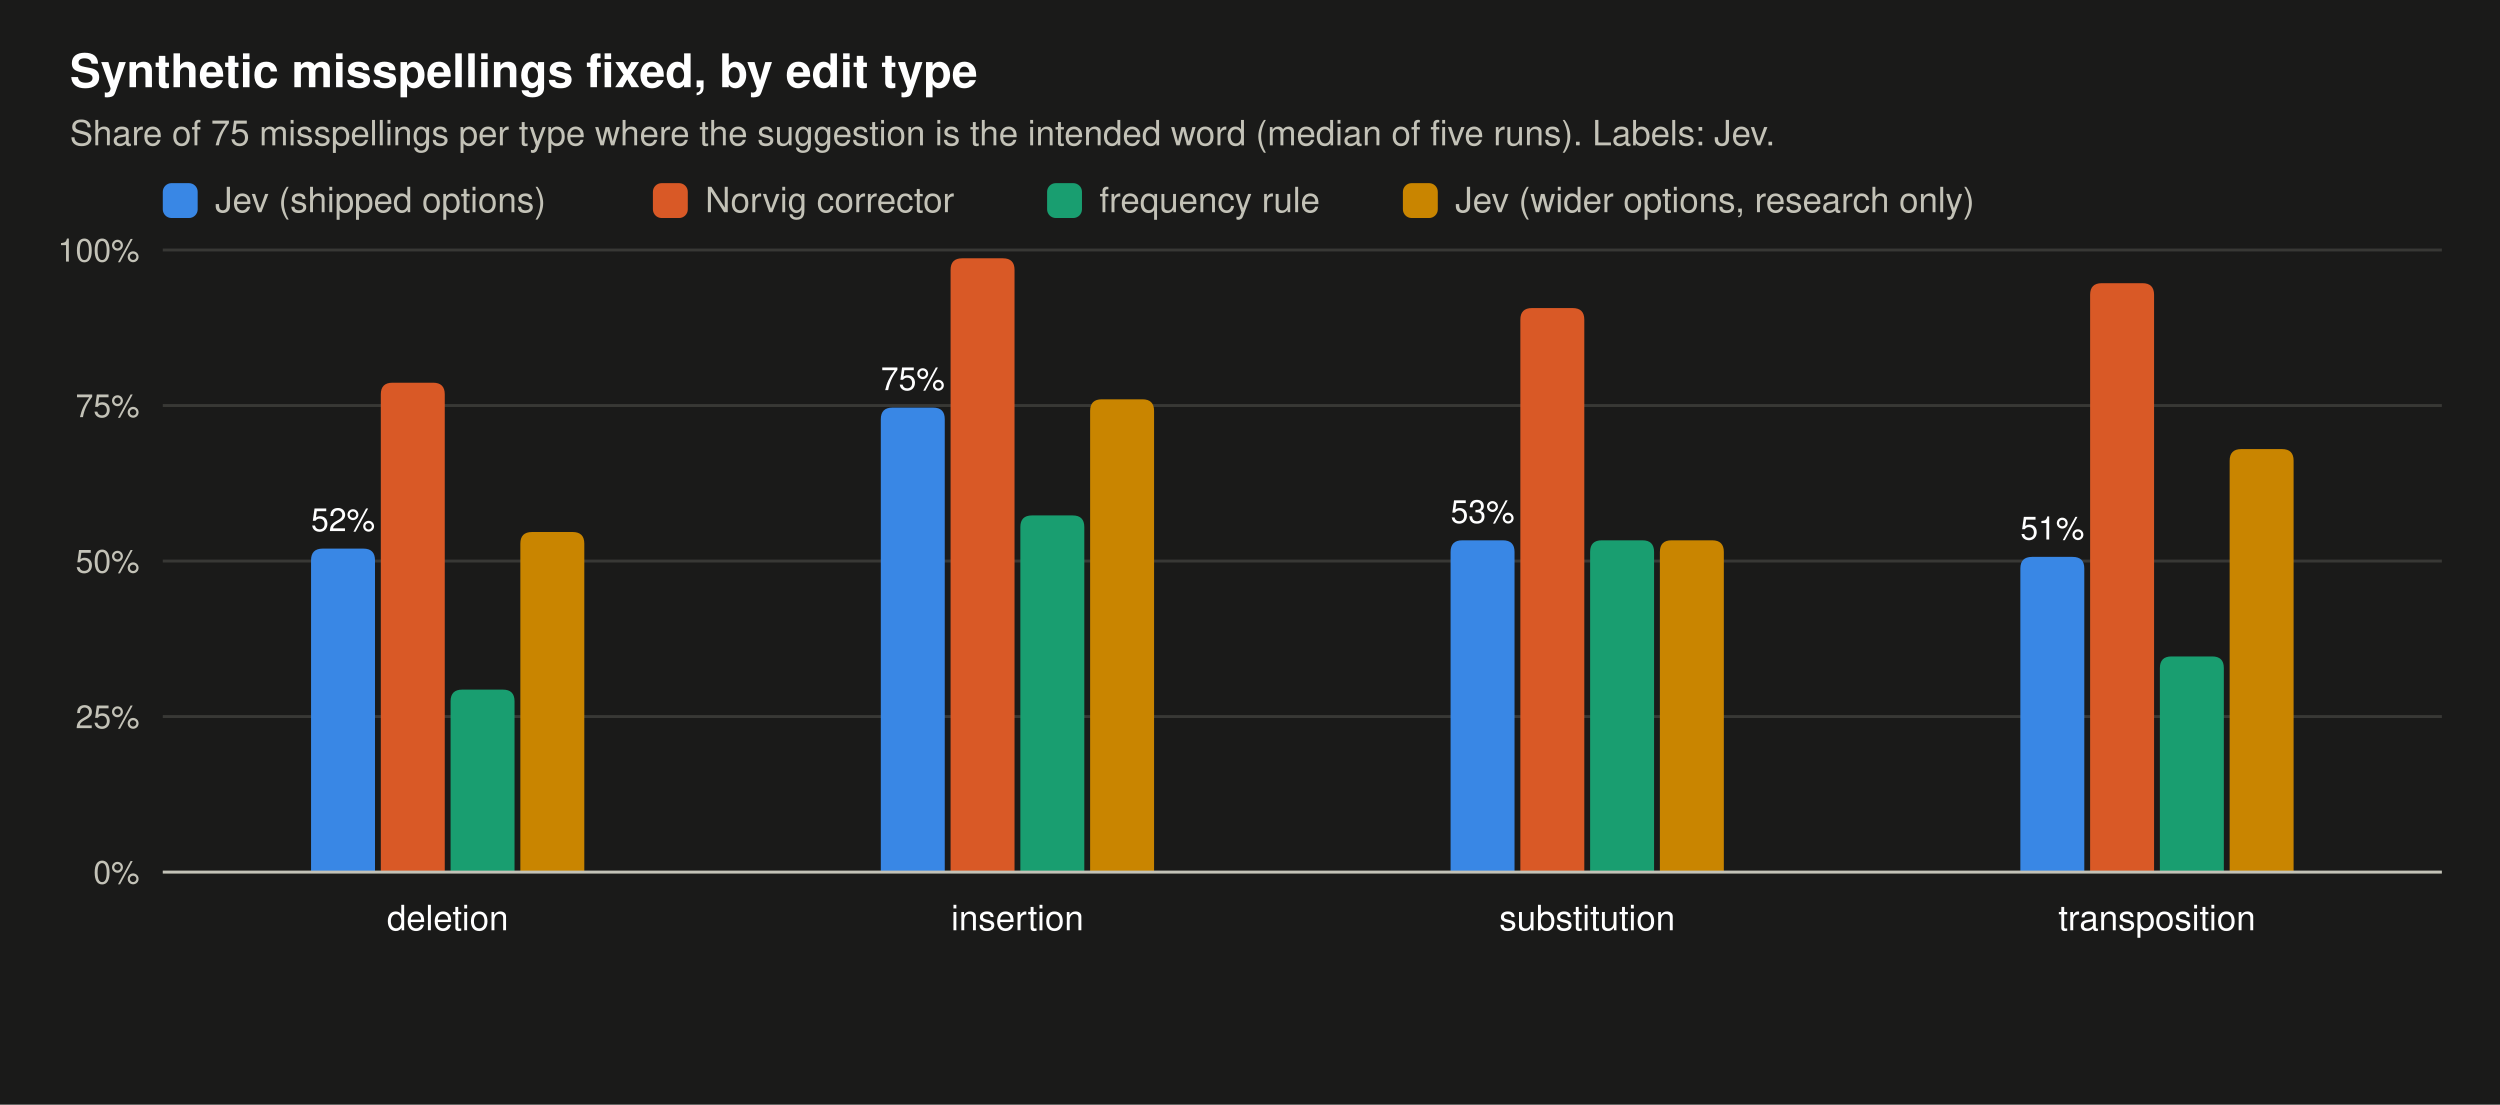
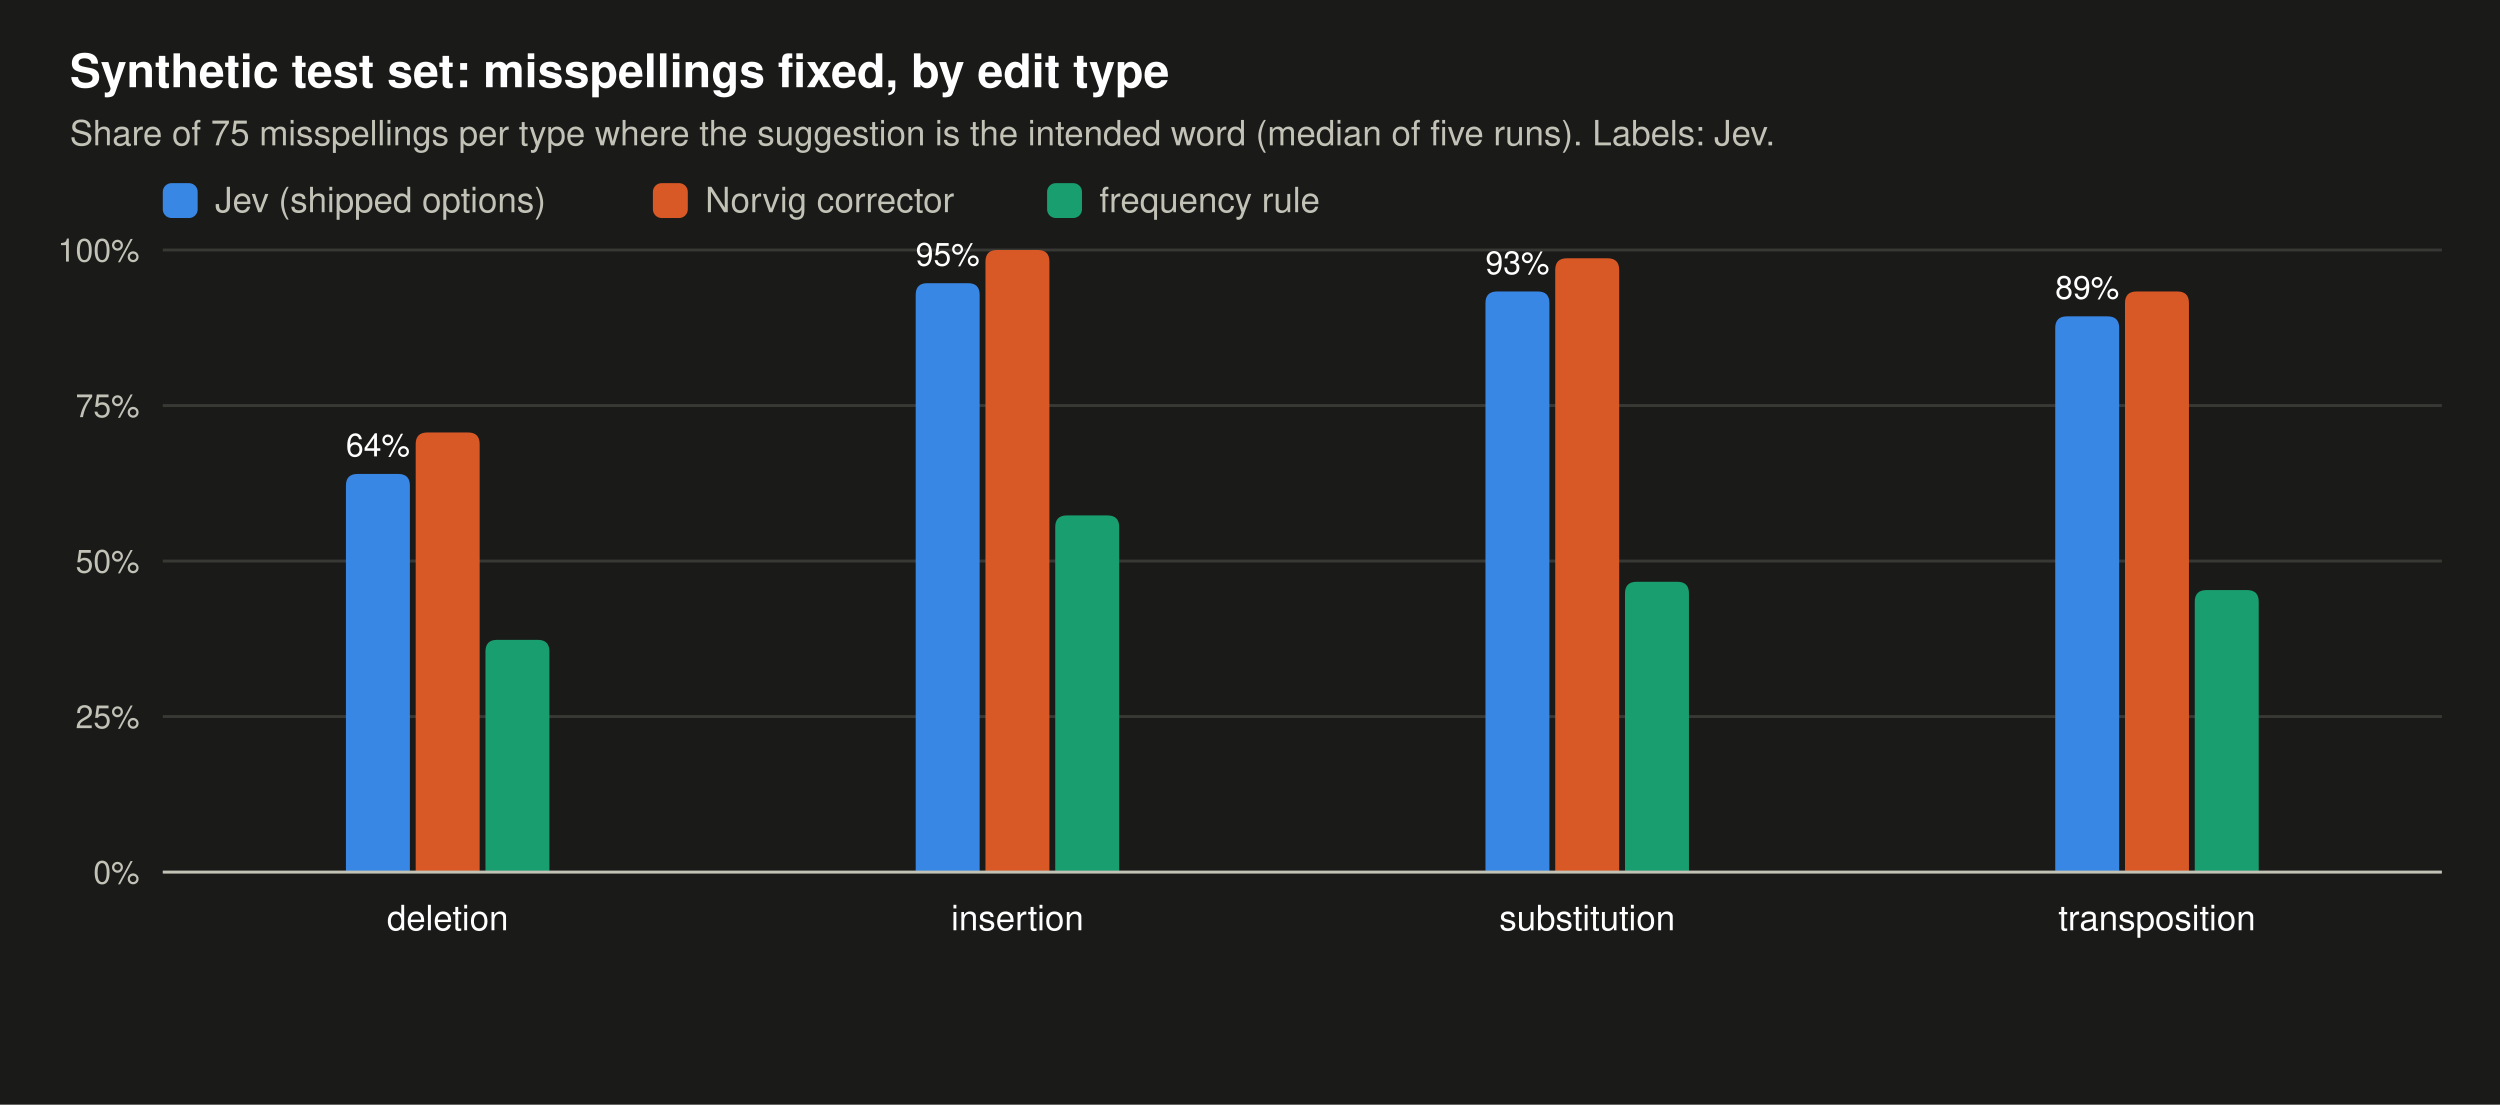
<svg xmlns="http://www.w3.org/2000/svg" width="860" height="380" viewBox="0 0 860 380" role="img" font-family="-apple-system, 'Segoe UI', Helvetica, Arial, sans-serif">
  <rect width="860" height="380" fill="#1a1a19" />
-   <text x="24.0" y="30.0" font-size="16" fill="#ffffff" font-weight="600">Synthetic misspellings fixed, by edit type</text>
+   <text x="24.0" y="30.0" font-size="16" fill="#ffffff" font-weight="600">Synthetic test set: misspellings fixed, by edit type</text>
  <text x="24.0" y="50.0" font-size="12" fill="#c3c2b7">Share of 75 misspellings per type where the suggestion is the intended word (median of five runs). Labels: Jev.</text>
  <rect x="56" y="63" width="12" height="12" rx="3" fill="#3987e5" />
  <text x="74.0" y="73.0" font-size="12" fill="#c3c2b7">Jev (shipped options)</text>
  <rect x="224.6" y="63" width="12" height="12" rx="3" fill="#d95926" />
  <text x="242.6" y="73.0" font-size="12" fill="#c3c2b7">Norvig corrector</text>
  <rect x="360.2" y="63" width="12" height="12" rx="3" fill="#199e70" />
  <text x="378.2" y="73.0" font-size="12" fill="#c3c2b7">frequency rule</text>
-   <rect x="482.6" y="63" width="12" height="12" rx="3" fill="#c98500" />
-   <text x="500.6" y="73.0" font-size="12" fill="#c3c2b7">Jev (wider options, research only)</text>
  <line x1="56.0" y1="300.0" x2="840.0" y2="300.0" stroke="#383835" stroke-width="1" />
  <text x="48.0" y="304.0" font-size="11" fill="#c3c2b7" text-anchor="end">0%</text>
  <line x1="56.0" y1="246.5" x2="840.0" y2="246.5" stroke="#383835" stroke-width="1" />
  <text x="48.0" y="250.5" font-size="11" fill="#c3c2b7" text-anchor="end">25%</text>
  <line x1="56.0" y1="193.0" x2="840.0" y2="193.0" stroke="#383835" stroke-width="1" />
  <text x="48.0" y="197.0" font-size="11" fill="#c3c2b7" text-anchor="end">50%</text>
  <line x1="56.0" y1="139.5" x2="840.0" y2="139.5" stroke="#383835" stroke-width="1" />
  <text x="48.0" y="143.5" font-size="11" fill="#c3c2b7" text-anchor="end">75%</text>
  <line x1="56.0" y1="86.0" x2="840.0" y2="86.0" stroke="#383835" stroke-width="1" />
  <text x="48.0" y="90.0" font-size="11" fill="#c3c2b7" text-anchor="end">100%</text>
-   <path d="M107,300V192.72Q107,188.72 111,188.72H125Q129,188.72 129,192.72V300Z" fill="#3987e5" />
-   <text x="118.0" y="182.7" font-size="11" fill="#ffffff" text-anchor="middle">52%</text>
-   <path d="M131,300V135.653Q131,131.653 135,131.653H149Q153,131.653 153,135.653V300Z" fill="#d95926" />
-   <path d="M155,300V241.227Q155,237.227 159,237.227H173Q177,237.227 177,241.227V300Z" fill="#199e70" />
-   <path d="M179,300V187.013Q179,183.013 183,183.013H197Q201,183.013 201,187.013V300Z" fill="#c98500" />
+   <path d="M119,300V167.04Q119,163.04 123,163.04H137Q141,163.04 141,167.04V300Z" fill="#3987e5" />
+   <text x="130.0" y="157.0" font-size="11" fill="#ffffff" text-anchor="middle">64%</text>
+   <path d="M143,300V152.773Q143,148.773 147,148.773H161Q165,148.773 165,152.773V300Z" fill="#d95926" />
+   <path d="M167,300V224.107Q167,220.107 171,220.107H185Q189,220.107 189,224.107V300Z" fill="#199e70" />
  <text x="154.0" y="320.0" font-size="12" fill="#ffffff" text-anchor="middle">deletion</text>
-   <path d="M303,300V144.213Q303,140.213 307,140.213H321Q325,140.213 325,144.213V300Z" fill="#3987e5" />
-   <text x="314.0" y="134.2" font-size="11" fill="#ffffff" text-anchor="middle">75%</text>
-   <path d="M327,300V92.853Q327,88.853 331,88.853H345Q349,88.853 349,92.853V300Z" fill="#d95926" />
-   <path d="M351,300V181.307Q351,177.307 355,177.307H369Q373,177.307 373,181.307V300Z" fill="#199e70" />
-   <path d="M375,300V141.36Q375,137.36 379,137.36H393Q397,137.36 397,141.36V300Z" fill="#c98500" />
+   <path d="M315,300V101.413Q315,97.413 319,97.413H333Q337,97.413 337,101.413V300Z" fill="#3987e5" />
+   <text x="326.0" y="91.4" font-size="11" fill="#ffffff" text-anchor="middle">95%</text>
+   <path d="M339,300V90Q339,86 343,86H357Q361,86 361,90V300Z" fill="#d95926" />
+   <path d="M363,300V181.307Q363,177.307 367,177.307H381Q385,177.307 385,181.307V300Z" fill="#199e70" />
  <text x="350.0" y="320.0" font-size="12" fill="#ffffff" text-anchor="middle">insertion</text>
-   <path d="M499,300V189.867Q499,185.867 503,185.867H517Q521,185.867 521,189.867V300Z" fill="#3987e5" />
-   <text x="510.0" y="179.9" font-size="11" fill="#ffffff" text-anchor="middle">53%</text>
-   <path d="M523,300V109.973Q523,105.973 527,105.973H541Q545,105.973 545,109.973V300Z" fill="#d95926" />
-   <path d="M547,300V189.867Q547,185.867 551,185.867H565Q569,185.867 569,189.867V300Z" fill="#199e70" />
-   <path d="M571,300V189.867Q571,185.867 575,185.867H589Q593,185.867 593,189.867V300Z" fill="#c98500" />
+   <path d="M511,300V104.267Q511,100.267 515,100.267H529Q533,100.267 533,104.267V300Z" fill="#3987e5" />
+   <text x="522.0" y="94.3" font-size="11" fill="#ffffff" text-anchor="middle">93%</text>
+   <path d="M535,300V92.853Q535,88.853 539,88.853H553Q557,88.853 557,92.853V300Z" fill="#d95926" />
+   <path d="M559,300V204.133Q559,200.133 563,200.133H577Q581,200.133 581,204.133V300Z" fill="#199e70" />
  <text x="546.0" y="320.0" font-size="12" fill="#ffffff" text-anchor="middle">substitution</text>
-   <path d="M695,300V195.573Q695,191.573 699,191.573H713Q717,191.573 717,195.573V300Z" fill="#3987e5" />
-   <text x="706.0" y="185.6" font-size="11" fill="#ffffff" text-anchor="middle">51%</text>
-   <path d="M719,300V101.413Q719,97.413 723,97.413H737Q741,97.413 741,101.413V300Z" fill="#d95926" />
-   <path d="M743,300V229.813Q743,225.813 747,225.813H761Q765,225.813 765,229.813V300Z" fill="#199e70" />
-   <path d="M767,300V158.48Q767,154.48 771,154.48H785Q789,154.48 789,158.48V300Z" fill="#c98500" />
+   <path d="M707,300V112.827Q707,108.827 711,108.827H725Q729,108.827 729,112.827V300Z" fill="#3987e5" />
+   <text x="718.0" y="102.8" font-size="11" fill="#ffffff" text-anchor="middle">89%</text>
+   <path d="M731,300V104.267Q731,100.267 735,100.267H749Q753,100.267 753,104.267V300Z" fill="#d95926" />
+   <path d="M755,300V206.987Q755,202.987 759,202.987H773Q777,202.987 777,206.987V300Z" fill="#199e70" />
  <text x="742.0" y="320.0" font-size="12" fill="#ffffff" text-anchor="middle">transposition</text>
  <line x1="56.0" y1="300.0" x2="840.0" y2="300.0" stroke="#c3c2b7" stroke-width="1" />
</svg>
